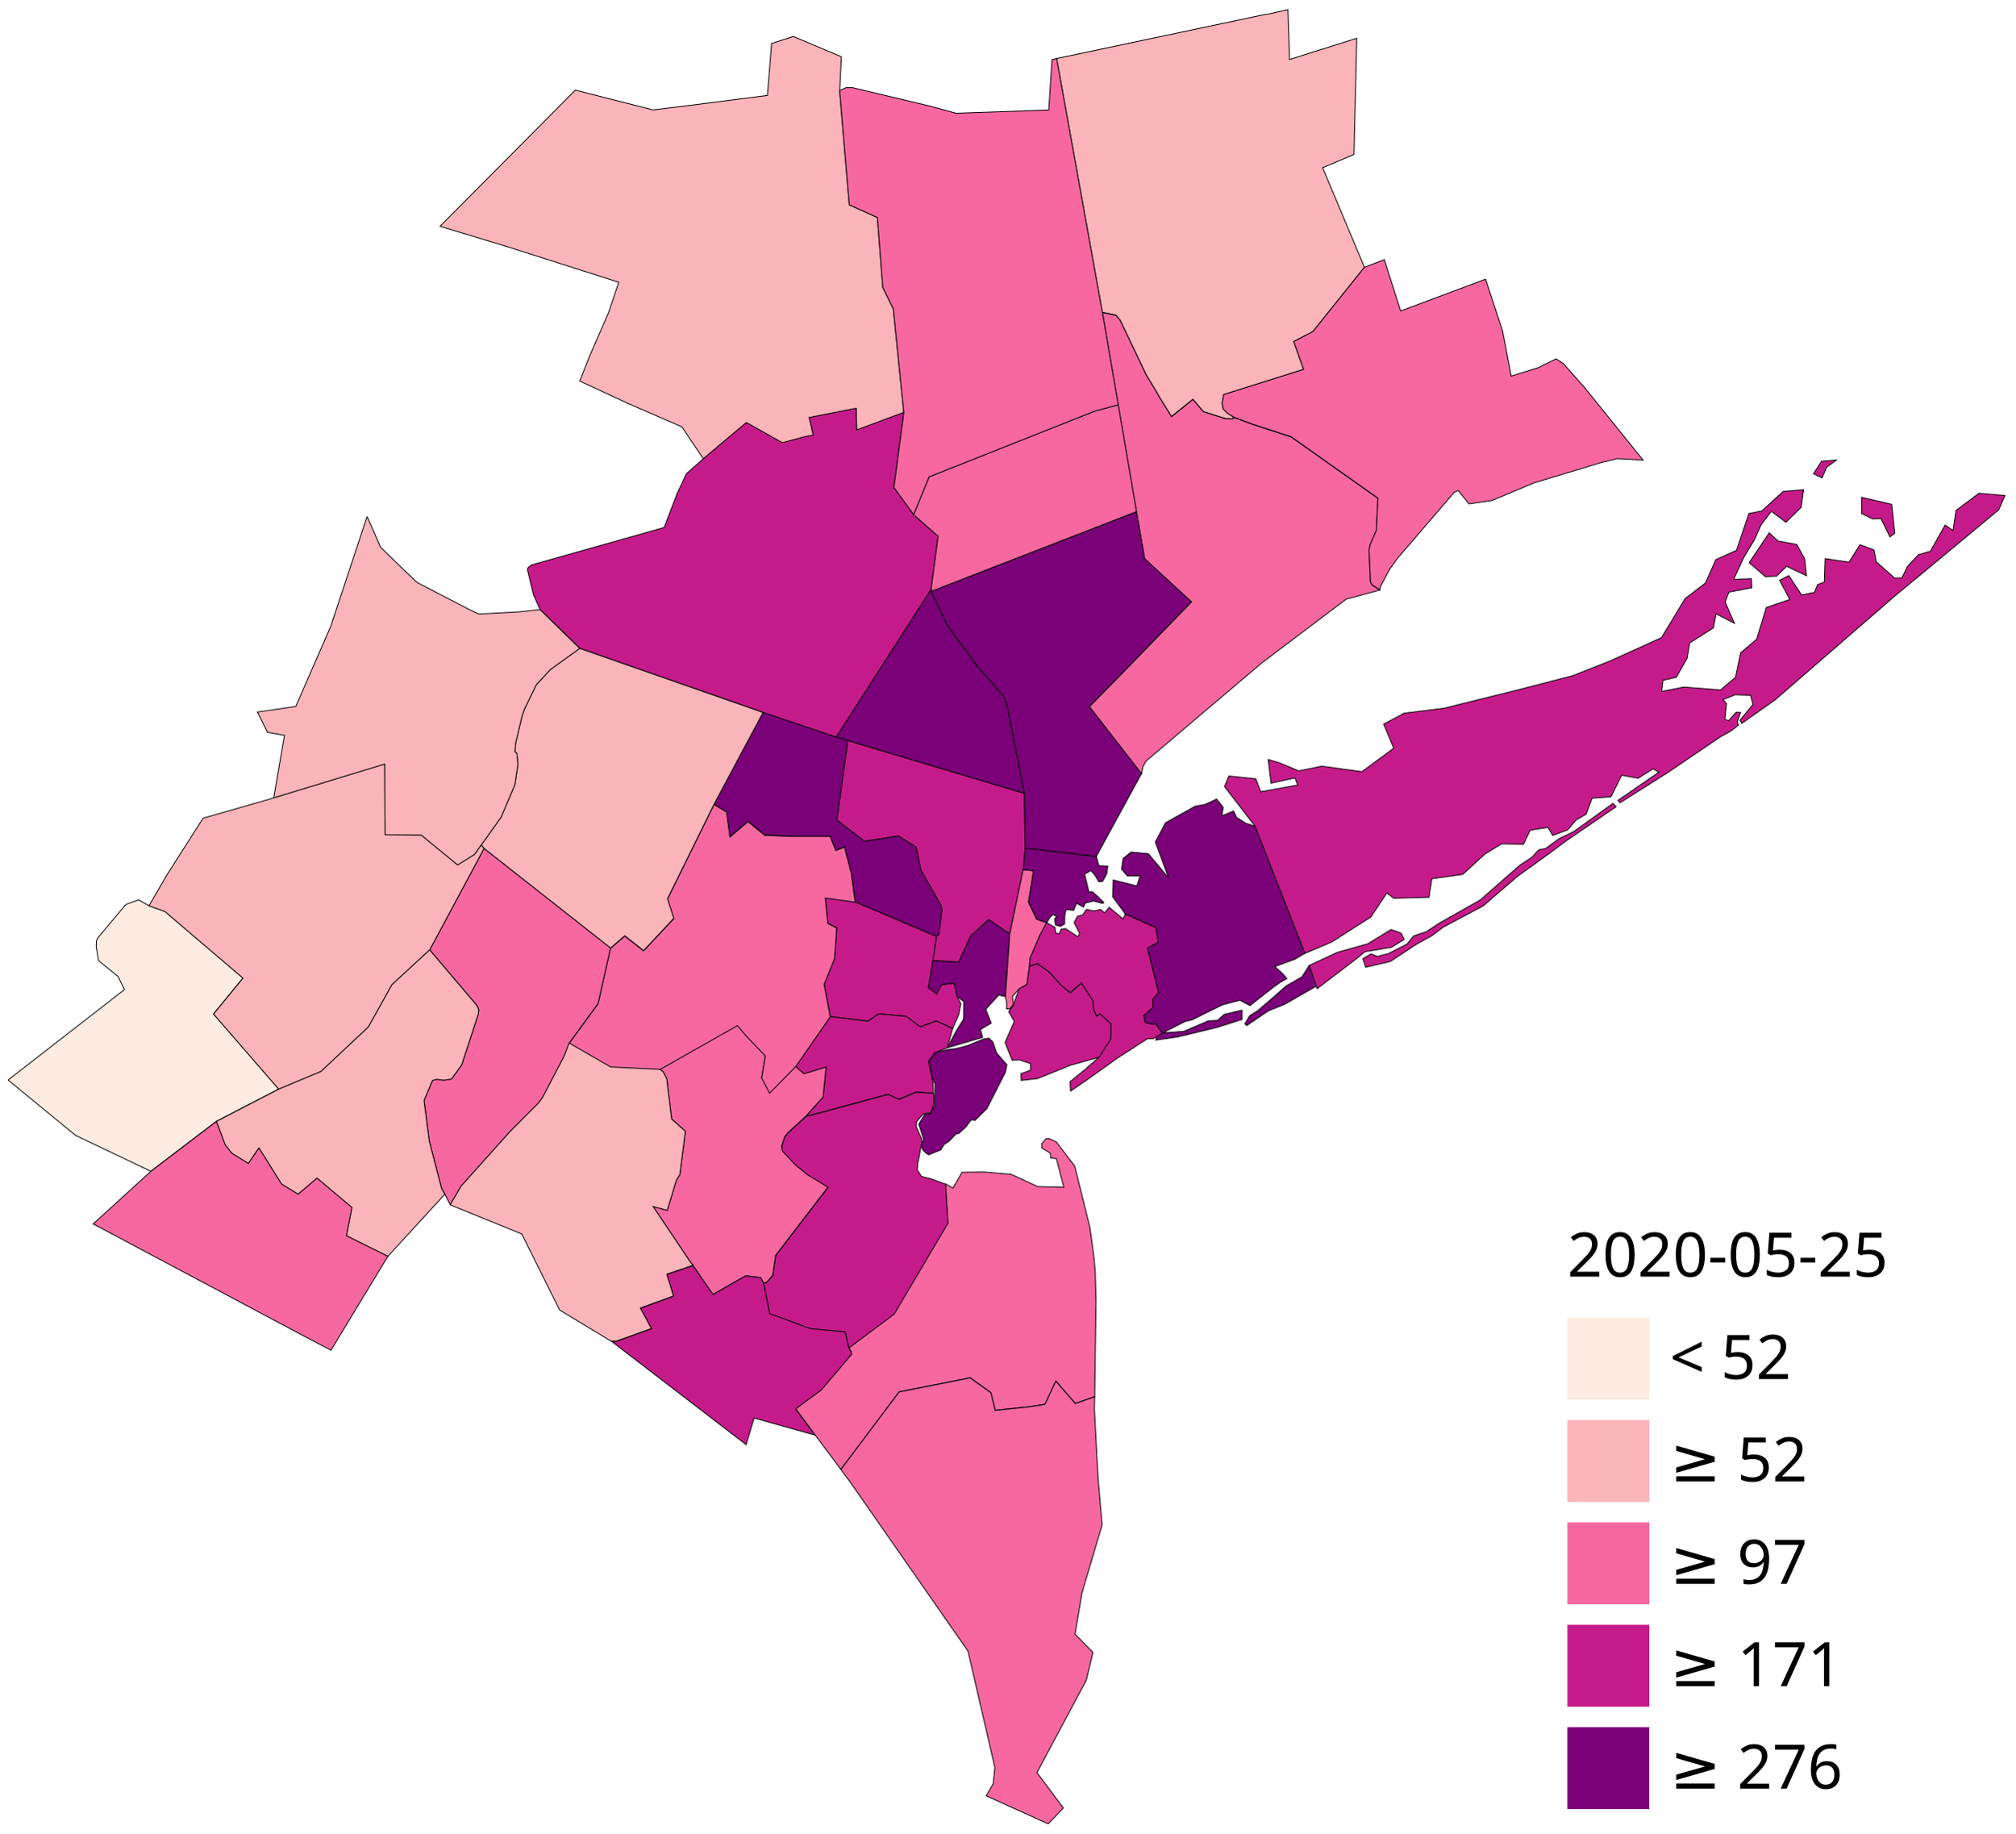
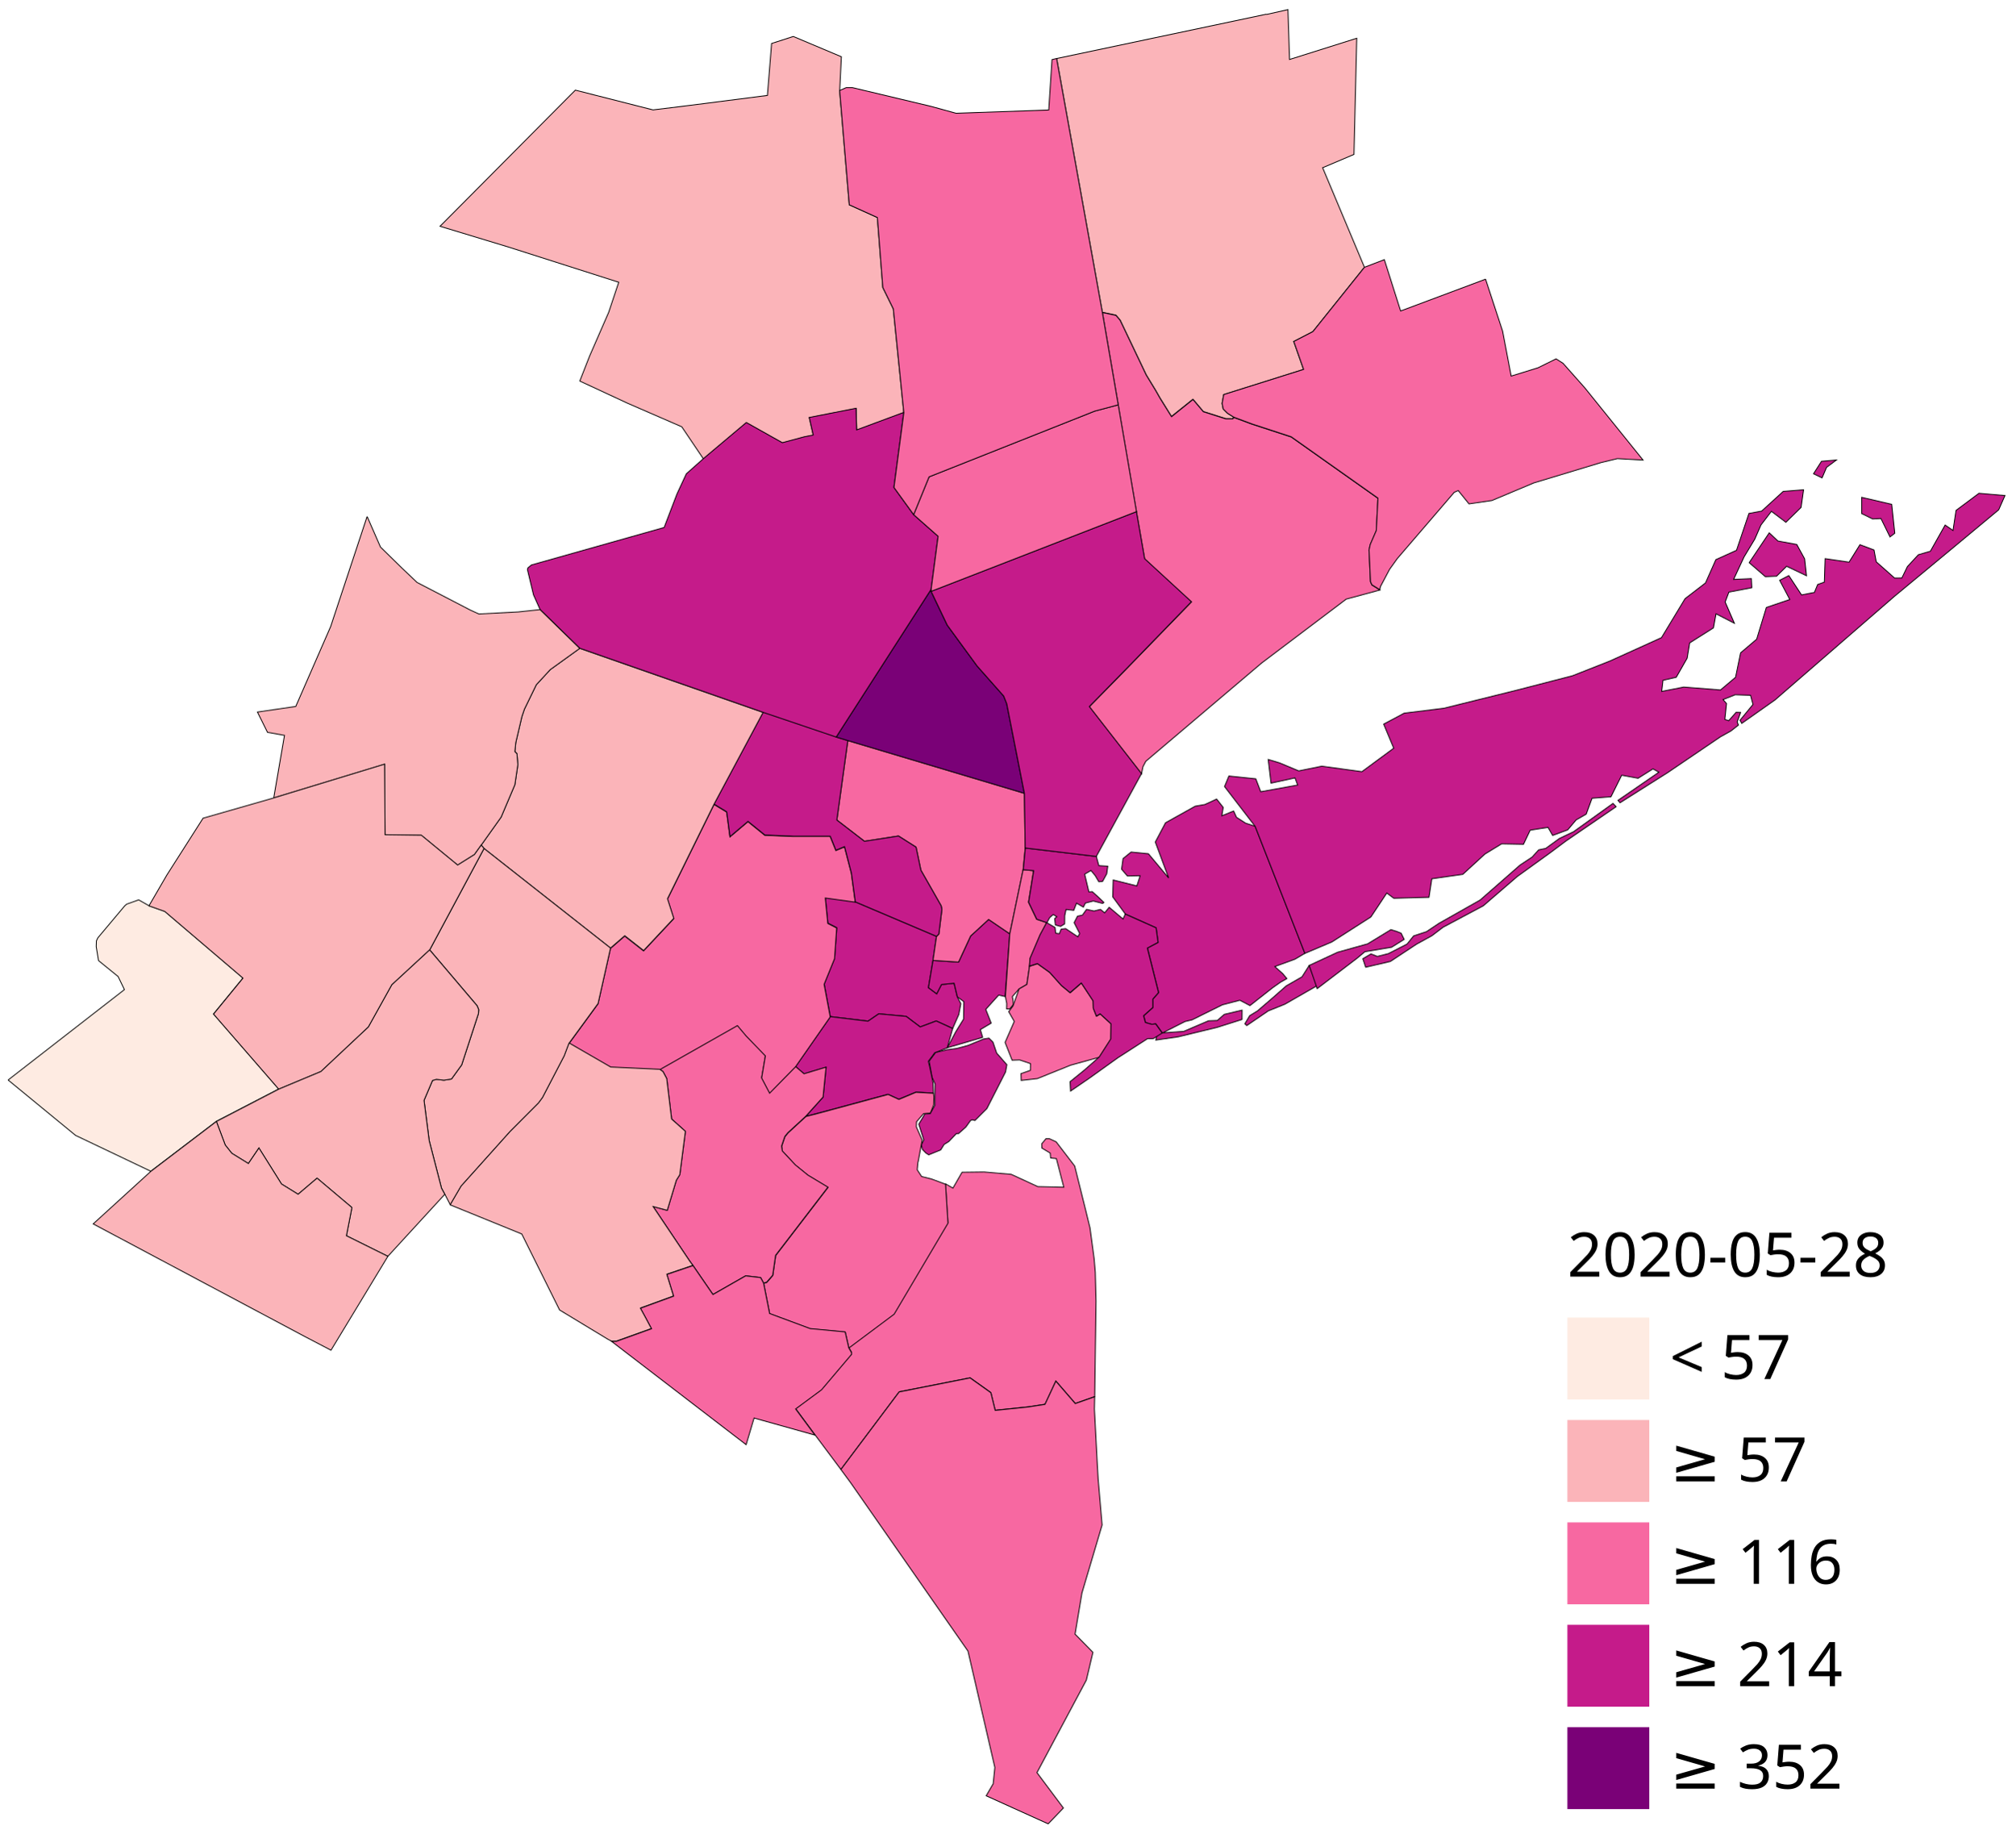
<svg xmlns="http://www.w3.org/2000/svg" id="svg4045" version="1.1" viewBox="0 0 316.019 287.485" height="1086.557" width="1194.401">
  <g transform="translate(108.116 49.338)" id="layer1">
    <g transform="matrix(4.55406 0 0 4.54983 -4052.057 -828.899)" id="g3993" stroke="#000" stroke-width="0.029">
      <path d="m 909.638,171.837 0.74,-0.168 0.055,1.719 2.314,-0.731 -0.095,4.002 -1.079,0.459 1.439,3.43 -1.776,2.218 -0.659,0.34 0.338,0.963 -2.75,0.867 -0.055,0.306 0.037,0.191 0.146,0.146 0.218,0.136 -0.032,0.05 h -0.241 l -0.775,-0.246 -0.357,-0.423 -0.739,0.594 -0.397,-0.639 -0.15,-0.264 -0.323,-0.531 -0.9,-1.89 -0.144,-0.168 -0.467,-0.1 -1.574,-8.743 7.224,-1.528" fill="#fbb4b9" />
      <path d="m 904.534,185.29 -0.546,-3.182 0.467,0.1 0.144,0.168 0.9,1.89 0.323,0.531 0.15,0.264 0.397,0.639 0.739,-0.594 0.357,0.423 0.775,0.246 h 0.241 l 0.032,-0.05 0.626,0.233 1.351,0.442 2.988,2.115 -0.057,1.116 -0.209,0.481 -0.041,0.186 0.05,1.094 0.048,0.109 0.275,0.171 -1.159,0.314 -2.91,2.2 -3.992,3.389 -0.098,0.188 -0.05,0.247 -1.797,-2.312 1.252,-1.278 2.264,-2.334 -1.611,-1.483 -0.282,-1.623 -0.628,-3.68" fill="#f768a1" />
      <path d="m 917.183,180.958 0.587,1.792 0.295,1.549 0.926,-0.287 0.62,-0.307 0.241,0.154 0.747,0.843 2.008,2.492 -0.884,-0.05 -0.562,0.136 -2.314,0.7 -1.446,0.608 -0.788,0.115 -0.371,-0.459 -0.136,0.06 -1.961,2.283 -0.266,0.371 -0.314,0.594 -0.021,0.09 v 0.02 l -0.275,-0.171 -0.048,-0.109 -0.05,-1.094 0.041,-0.186 0.209,-0.481 0.057,-1.116 -2.988,-2.115 -1.351,-0.442 -0.626,-0.233 -0.218,-0.136 -0.146,-0.146 -0.037,-0.191 0.055,-0.306 2.75,-0.867 -0.338,-0.963 0.659,-0.34 1.776,-2.218 0.684,-0.262 0.56,1.769 2.927,-1.097" fill="#f768a1" />
      <path d="m 898.583,212.137 0.259,0.148 0.313,-0.546 0.762,-0.009 0.929,0.08 0.919,0.424 0.894,0.021 -0.255,-0.987 -0.198,-0.021 -0.014,-0.169 -0.286,-0.171 -0.007,-0.149 0.089,-0.105 0.055,-0.07 h 0.121 l 0.232,0.107 0.639,0.835 0.385,1.55 0.13,0.535 0.011,0.04 0.144,1.075 0.039,0.467 0.025,0.99 -0.045,3.287 -0.669,0.236 -0.669,-0.774 -0.374,0.802 -0.571,0.088 -1.144,0.119 -0.148,-0.609 -0.715,-0.51 -2.444,0.483 -2.008,2.676 -0.893,-1.196 -0.665,-0.901 0.891,-0.659 1.034,-1.221 v -0.06 l -0.095,-0.168 1.559,-1.166 1.854,-3.136 -0.084,-1.347" fill="#f768a1" />
      <path d="m 894.981,221.987 2.008,-2.676 2.444,-0.483 0.715,0.51 0.148,0.609 1.144,-0.119 0.571,-0.088 0.374,-0.802 0.669,0.774 0.669,-0.235 -0.009,0.426 0.098,1.879 0.03,0.523 0.136,1.59 -0.694,2.345 -0.237,1.418 0.615,0.626 -0.226,0.956 -1.701,3.19 0.91,1.219 -0.524,0.546 -2.134,-0.967 0.241,-0.415 0.057,-0.562 -0.925,-4.009 -4.042,-5.804 -0.337,-0.458" fill="#f768a1" />
-       <path d="m 899.519,209.926 -0.071,0.03 -0.162,0.226 -0.253,0.225 h -0.073 l -0.259,0.272 -0.162,0.1 -0.119,0.191 -0.412,0.168 -0.095,-0.06 -0.122,-0.126 -0.035,-0.16 0.082,-0.168 -0.173,-0.542 0.211,-0.354 0.182,-0.008 0.162,-0.292 0.005,-0.735 -0.101,-0.227 -0.102,-0.556 0.225,-0.302 0.404,-0.094 0.314,-0.04 0.224,-0.058 0.177,-0.05 0.53,-0.219 0.187,-0.03 0.137,0.137 0.128,0.378 0.351,0.401 -0.046,0.25 -0.642,1.261 -0.412,0.411 -0.08,-0.02" fill="#7a0177" />
+       <path d="m 899.519,209.926 -0.071,0.03 -0.162,0.226 -0.253,0.225 h -0.073 l -0.259,0.272 -0.162,0.1 -0.119,0.191 -0.412,0.168 -0.095,-0.06 -0.122,-0.126 -0.035,-0.16 0.082,-0.168 -0.173,-0.542 0.211,-0.354 0.182,-0.008 0.162,-0.292 0.005,-0.735 -0.101,-0.227 -0.102,-0.556 0.225,-0.302 0.404,-0.094 0.314,-0.04 0.224,-0.058 0.177,-0.05 0.53,-0.219 0.187,-0.03 0.137,0.137 0.128,0.378 0.351,0.401 -0.046,0.25 -0.642,1.261 -0.412,0.411 -0.08,-0.02" fill="#c51b8a" />
      <path d="m 895.478,202.42 2.797,1.189 -0.121,0.829 -0.158,0.939 0.285,0.213 0.165,-0.321 0.434,-0.045 0.112,0.469 0.122,0.237 -0.07,0.371 -0.211,0.481 -0.566,-0.259 -0.552,0.206 -0.482,-0.364 -0.945,-0.088 -0.37,0.253 -1.3,-0.157 -0.211,-1.122 0.359,-0.884 0.074,-1.059 -0.306,-0.156 -0.086,-0.878 1.032,0.144" fill="#c51b8a" />
      <path d="m 894.617,206.375 1.3,0.157 0.37,-0.253 0.945,0.088 0.482,0.364 0.552,-0.206 0.566,0.259 -0.186,0.666 -0.356,0.141 -0.08,0.03 -0.039,0.06 -0.176,0.232 0.056,0.236 0.107,0.515 0.012,0.346 -0.604,-0.034 -0.589,0.246 -0.371,-0.171 -2.349,0.636 -0.483,0.125 0.595,-0.661 0.103,-1.03 -0.758,0.228 -0.293,-0.251 1.196,-1.719" fill="#c51b8a" />
-       <path d="m 900.799,203.522 -0.162,2.161 -0.22,-0.05 -0.445,0.492 0.187,0.474 -0.373,0.223 0.079,0.269 -1.217,0.357 0.287,-0.545 0.272,-0.441 0.01,-0.602 -0.223,-0.167 -0.112,-0.469 -0.434,0.045 -0.165,0.321 -0.285,-0.213 0.158,-0.939 0.88,0.058 0.415,-0.899 0.62,-0.571 0.729,0.496" fill="#7a0177" />
-       <path d="m 895.222,196.861 6.081,1.819 0.027,1.884 -0.071,0.747 -0.46,2.211 -0.729,-0.496 -0.62,0.571 -0.415,0.899 -0.88,-0.058 0.121,-0.829 0.08,-0.08 0.105,-0.85 -0.025,-0.122 -0.699,-1.228 -0.166,-0.795 -0.605,-0.384 -1.173,0.182 -0.95,-0.732 0.378,-2.739" fill="#c51b8a" />
-       <path d="m 898.171,209.011 0.016,0.129 -0.009,0.273 -0.076,0.195 -0.041,0.094 -0.112,0.006 -0.119,0.01 -0.242,0.28 -0.007,0.176 0.2,0.457 -0.135,0.737 -0.011,0.03 -0.023,0.257 0.151,0.231 0.343,0.086 0.471,0.176 h 0.005 0.005 l 0.084,1.347 -1.854,3.136 -1.559,1.166 -0.124,-0.548 -1.204,-0.114 -1.398,-0.52 -0.207,-1.046 0.105,-0.03 0.209,-0.241 0.099,-0.686 1.802,-2.349 -0.687,-0.414 -0.435,-0.353 -0.449,-0.481 -0.025,-0.168 0.112,-0.331 0.105,-0.129 0.617,-0.568 0.483,-0.125 2.349,-0.636 0.371,0.171 0.589,-0.246 0.604,0.034" fill="#c51b8a" />
+       <path d="m 900.799,203.522 -0.162,2.161 -0.22,-0.05 -0.445,0.492 0.187,0.474 -0.373,0.223 0.079,0.269 -1.217,0.357 0.287,-0.545 0.272,-0.441 0.01,-0.602 -0.223,-0.167 -0.112,-0.469 -0.434,0.045 -0.165,0.321 -0.285,-0.213 0.158,-0.939 0.88,0.058 0.415,-0.899 0.62,-0.571 0.729,0.496" fill="#c51b8a" />
+       <path d="m 895.222,196.861 6.081,1.819 0.027,1.884 -0.071,0.747 -0.46,2.211 -0.729,-0.496 -0.62,0.571 -0.415,0.899 -0.88,-0.058 0.121,-0.829 0.08,-0.08 0.105,-0.85 -0.025,-0.122 -0.699,-1.228 -0.166,-0.795 -0.605,-0.384 -1.173,0.182 -0.95,-0.732 0.378,-2.739" fill="#f768a1" />
+       <path d="m 898.171,209.011 0.016,0.129 -0.009,0.273 -0.076,0.195 -0.041,0.094 -0.112,0.006 -0.119,0.01 -0.242,0.28 -0.007,0.176 0.2,0.457 -0.135,0.737 -0.011,0.03 -0.023,0.257 0.151,0.231 0.343,0.086 0.471,0.176 h 0.005 0.005 l 0.084,1.347 -1.854,3.136 -1.559,1.166 -0.124,-0.548 -1.204,-0.114 -1.398,-0.52 -0.207,-1.046 0.105,-0.03 0.209,-0.241 0.099,-0.686 1.802,-2.349 -0.687,-0.414 -0.435,-0.353 -0.449,-0.481 -0.025,-0.168 0.112,-0.331 0.105,-0.129 0.617,-0.568 0.483,-0.125 2.349,-0.636 0.371,0.171 0.589,-0.246 0.604,0.034" fill="#f768a1" />
      <path d="m 893.421,208.094 0.293,0.251 0.758,-0.228 -0.103,1.03 -0.595,0.661 -0.617,0.568 -0.105,0.129 -0.112,0.331 0.025,0.168 0.449,0.481 0.435,0.353 0.687,0.414 -1.802,2.349 -0.099,0.686 -0.209,0.241 -0.105,0.03 -0.102,-0.191 -0.515,-0.06 -1.127,0.644 -0.69,-1.004 -0.107,-0.144 -1.263,-1.884 0.487,0.132 0.313,-1.038 0.119,-0.191 0.193,-1.494 -0.475,-0.424 -0.168,-1.395 -0.128,-0.24 -0.112,-0.08 2.676,-1.519 0.299,0.356 0.664,0.688 -0.129,0.761 0.275,0.524 0.891,-0.909" fill="#f768a1" />
      <path d="m 890.611,199.061 0.438,0.266 0.113,0.856 0.621,-0.526 0.58,0.47 0.98,0.04 h 1.271 l 0.196,0.485 0.297,-0.125 0.236,0.911 0.135,0.993 -1.032,-0.144 0.086,0.878 0.306,0.156 -0.074,1.059 -0.359,0.884 0.211,1.122 -1.196,1.719 -0.891,0.909 -0.275,-0.524 0.129,-0.761 -0.664,-0.688 -0.299,-0.356 -2.676,1.519 -1.688,-0.078 -1.431,-0.828 0.994,-1.361 0.429,-1.911 0.491,-0.425 0.65,0.51 1.038,-1.109 -0.216,-0.676 1.599,-3.251" fill="#f768a1" />
-       <path d="m 894.821,196.74 0.401,0.121 -0.378,2.739 0.95,0.732 1.173,-0.182 0.605,0.384 0.166,0.795 0.699,1.228 0.025,0.122 -0.105,0.85 -0.08,0.08 -2.797,-1.189 -0.135,-0.993 -0.236,-0.911 -0.297,0.125 -0.196,-0.485 h -1.271 l -0.98,-0.04 -0.58,-0.47 -0.621,0.526 -0.113,-0.856 -0.438,-0.266 1.694,-3.173 2.516,0.852" fill="#7a0177" />
+       <path d="m 894.821,196.74 0.401,0.121 -0.378,2.739 0.95,0.732 1.173,-0.182 0.605,0.384 0.166,0.795 0.699,1.228 0.025,0.122 -0.105,0.85 -0.08,0.08 -2.797,-1.189 -0.135,-0.993 -0.236,-0.911 -0.297,0.125 -0.196,-0.485 h -1.271 l -0.98,-0.04 -0.58,-0.47 -0.621,0.526 -0.113,-0.856 -0.438,-0.266 1.694,-3.173 2.516,0.852" fill="#c51b8a" />
      <path d="m 892.305,195.888 -1.694,3.173 -1.599,3.251 0.216,0.676 -1.038,1.109 -0.65,-0.51 -0.491,0.425 -4.356,-3.432 -0.096,-0.119 0.685,-0.963 0.474,-1.118 0.103,-0.692 -0.032,-0.378 -0.071,-0.07 0.032,-0.313 0.209,-0.892 0.087,-0.257 0.41,-0.843 0.481,-0.522 1.014,-0.731 6.315,2.209" fill="#fbb4b9" />
-       <path d="m 882.694,200.58 4.356,3.432 -0.429,1.911 -0.994,1.361 -0.166,0.44 -0.749,1.439 -0.137,0.185 -0.979,0.983 -1.688,1.884 -0.376,0.644 -0.187,-0.362 -0.114,-0.209 -0.424,-1.64 -0.178,-1.387 0.292,-0.686 0.136,-0.04 0.257,0.03 0.26,-0.04 0.351,-0.486 0.578,-1.771 0.009,-0.135 -0.057,-0.136 -1.631,-1.922 1.872,-3.496" fill="#f768a1" />
+       <path d="m 882.694,200.58 4.356,3.432 -0.429,1.911 -0.994,1.361 -0.166,0.44 -0.749,1.439 -0.137,0.185 -0.979,0.983 -1.688,1.884 -0.376,0.644 -0.187,-0.362 -0.114,-0.209 -0.424,-1.64 -0.178,-1.387 0.292,-0.686 0.136,-0.04 0.257,0.03 0.26,-0.04 0.351,-0.486 0.578,-1.771 0.009,-0.135 -0.057,-0.136 -1.631,-1.922 1.872,-3.496" fill="#fbb4b9" />
      <path d="m 885.626,207.284 1.431,0.828 1.688,0.078 0.112,0.08 0.128,0.24 0.168,1.395 0.475,0.424 -0.193,1.494 -0.119,0.191 -0.313,1.038 -0.487,-0.132 1.263,1.884 0.107,0.144 -0.896,0.304 0.231,0.75 -1.141,0.416 0.179,0.327 0.201,0.379 -1.211,0.435 h -0.168 l -0.114,-0.06 -1.671,-1.013 -1.302,-2.619 -2.466,-1.005 0.376,-0.644 1.688,-1.884 0.979,-0.983 0.137,-0.185 0.749,-1.439 0.166,-0.44" fill="#fbb4b9" />
-       <path d="m 889.887,214.95 0.69,1.004 1.127,-0.644 0.515,0.06 0.102,0.191 0.207,1.046 1.398,0.52 1.204,0.114 0.124,0.548 0.095,0.168 v 0.06 l -1.034,1.221 -0.891,0.659 0.665,0.901 -2.096,-0.588 -0.273,0.918 -4.635,-3.561 h 0.168 l 1.211,-0.435 -0.201,-0.379 -0.179,-0.327 1.141,-0.416 -0.231,-0.75 0.896,-0.304" fill="#c51b8a" />
+       <path d="m 889.887,214.95 0.69,1.004 1.127,-0.644 0.515,0.06 0.102,0.191 0.207,1.046 1.398,0.52 1.204,0.114 0.124,0.548 0.095,0.168 v 0.06 l -1.034,1.221 -0.891,0.659 0.665,0.901 -2.096,-0.588 -0.273,0.918 -4.635,-3.561 h 0.168 l 1.211,-0.435 -0.201,-0.379 -0.179,-0.327 1.141,-0.416 -0.231,-0.75 0.896,-0.304" fill="#f768a1" />
      <path fill="#f768a1" d="m 901.258,201.418 -0.459,2.211 -0.151,2.163 0.046,0.233 -0.003,0.19 0.103,0.004 0.127,-0.154 -0.013,-0.17 -0.021,-0.103 0.232,-0.265 0.268,-0.154 0.092,-0.625 0.023,-0.271 0.344,-0.811 0.229,-0.422 -0.35,-0.117 -0.281,-0.588 0.174,-1.088 z" transform="translate(0 -.107)" />
      <path d="m 894.94,174.458 0.332,3.938 0.967,0.438 0.188,2.412 0.362,0.738 0.361,3.577 -1.622,0.603 -0.019,-0.745 -1.613,0.316 0.137,0.606 -0.305,0.06 -0.759,0.204 -1.239,-0.696 -1.48,1.246 -0.747,-1.109 -1.865,-0.811 -1.646,-0.765 0.337,-0.859 0.658,-1.51 0.346,-1.036 -3.799,-1.214 -2.355,-0.715 4.66,-4.692 2.676,0.682 1.296,-0.16 2.642,-0.339 0.144,-1.79 0.747,-0.242 1.655,0.699 -0.057,1.166" fill="#fbb4b9" />
-       <path d="m 901.33,200.564 2.45,0.291 0.086,0.316 0.307,0.02 -0.035,0.262 -0.143,0.262 -0.13,0.012 -0.123,-0.21 -0.147,-0.178 -0.217,0.126 0.146,0.613 0.115,-0.01 0.192,0.172 0.209,0.2 -0.043,0.034 -0.322,-0.083 -0.273,0.071 -0.069,0.139 -0.236,-0.136 -0.095,0.247 -0.265,-0.029 -0.045,0.212 -0.003,0.284 -0.141,0.087 -0.179,-0.049 -0.024,-0.221 0.073,-0.065 -0.122,-0.074 -0.121,0.104 -0.097,0.177 -0.349,-0.118 -0.282,-0.588 0.175,-1.087 -0.359,-0.033 0.071,-0.747" fill="#7a0177" />
-       <path d="m 900.91,206.009 0.209,-0.589 0.269,-0.154 0.09,-0.624 0.277,-0.089 0.423,0.303 0.405,0.453 0.297,0.245 0.387,-0.334 0.405,0.616 0.007,0.254 0.107,0.272 0.13,-0.077 0.373,0.342 -0.007,0.523 -0.4,0.625 -0.99,0.275 -1.143,0.461 -0.556,0.063 -0.007,-0.235 0.323,-0.112 0.004,-0.232 -0.375,-0.127 -0.259,0.009 -0.241,-0.613 0.316,-0.723 -0.192,-0.337 z" fill="#c51b8a" />
+       <path d="m 901.33,200.564 2.45,0.291 0.086,0.316 0.307,0.02 -0.035,0.262 -0.143,0.262 -0.13,0.012 -0.123,-0.21 -0.147,-0.178 -0.217,0.126 0.146,0.613 0.115,-0.01 0.192,0.172 0.209,0.2 -0.043,0.034 -0.322,-0.083 -0.273,0.071 -0.069,0.139 -0.236,-0.136 -0.095,0.247 -0.265,-0.029 -0.045,0.212 -0.003,0.284 -0.141,0.087 -0.179,-0.049 -0.024,-0.221 0.073,-0.065 -0.122,-0.074 -0.121,0.104 -0.097,0.177 -0.349,-0.118 -0.282,-0.588 0.175,-1.087 -0.359,-0.033 0.071,-0.747" fill="#c51b8a" />
+       <path d="m 900.91,206.009 0.209,-0.589 0.269,-0.154 0.09,-0.624 0.277,-0.089 0.423,0.303 0.405,0.453 0.297,0.245 0.387,-0.334 0.405,0.616 0.007,0.254 0.107,0.272 0.13,-0.077 0.373,0.342 -0.007,0.523 -0.4,0.625 -0.99,0.275 -1.143,0.461 -0.556,0.063 -0.007,-0.235 0.323,-0.112 0.004,-0.232 -0.375,-0.127 -0.259,0.009 -0.241,-0.613 0.316,-0.723 -0.192,-0.337 z" fill="#f768a1" />
      <path d="m 898.09,191.718 0.556,1.166 1.027,1.406 0.916,1.036 0.105,0.264 0.608,3.09 -6.081,-1.819 -0.401,-0.121 3.27,-5.092 v 0.07" fill="#7a0177" />
-       <path fill="#7a0177" d="m 907.922,198.984 -0.406,0.188 -0.33,0.057 -1.023,0.572 -0.352,0.664 0.459,1.238 -0.697,-0.834 -0.596,-0.059 -0.277,0.225 -0.051,0.367 0.201,0.234 0.438,-0.01 -0.113,0.352 -0.814,-0.205 -0.016,0.582 0.434,0.592 1.061,0.475 0.068,0.502 -0.367,0.195 0.385,1.535 -0.195,0.223 0.002,0.289 -0.322,0.287 0.065,0.234 0.223,0.062 0.129,-0.018 0.223,0.312 -0.17,0.012 -0.053,0.236 0.775,-0.113 1.34,-0.326 0.854,-0.271 0.002,-0.322 -0.615,0.146 -0.236,0.209 -0.305,0.012 -0.854,0.365 -0.725,0.051 0.771,-0.391 0.24,-0.057 1.045,-0.518 0.602,-0.158 0.348,0.184 0.772,-0.608 0.273,-0.194 0.226,-0.129 -0.139,-0.167 -0.276,-0.247 0.693,-0.254 0.344,-0.203 -1.713,-4.377 -0.332,-0.109 -0.312,-0.201 -0.098,-0.217 -0.406,0.164 0.047,-0.289 z m 3.189,5.733 -0.249,0.394 -0.54,0.31 -0.477,0.42 -0.514,0.443 -0.27,0.166 -0.166,0.279 0.066,0.061 0.742,-0.506 0.568,-0.229 1.114,-0.64 z" transform="translate(0 -.107)" />
+       <path fill="#c51b8a" d="m 907.922,198.984 -0.406,0.188 -0.33,0.057 -1.023,0.572 -0.352,0.664 0.459,1.238 -0.697,-0.834 -0.596,-0.059 -0.277,0.225 -0.051,0.367 0.201,0.234 0.438,-0.01 -0.113,0.352 -0.814,-0.205 -0.016,0.582 0.434,0.592 1.061,0.475 0.068,0.502 -0.367,0.195 0.385,1.535 -0.195,0.223 0.002,0.289 -0.322,0.287 0.065,0.234 0.223,0.062 0.129,-0.018 0.223,0.312 -0.17,0.012 -0.053,0.236 0.775,-0.113 1.34,-0.326 0.854,-0.271 0.002,-0.322 -0.615,0.146 -0.236,0.209 -0.305,0.012 -0.854,0.365 -0.725,0.051 0.771,-0.391 0.24,-0.057 1.045,-0.518 0.602,-0.158 0.348,0.184 0.772,-0.608 0.273,-0.194 0.226,-0.129 -0.139,-0.167 -0.276,-0.247 0.693,-0.254 0.344,-0.203 -1.713,-4.377 -0.332,-0.109 -0.312,-0.201 -0.098,-0.217 -0.406,0.164 0.047,-0.289 z m 3.189,5.733 -0.249,0.394 -0.54,0.31 -0.477,0.42 -0.514,0.443 -0.27,0.166 -0.166,0.279 0.066,0.061 0.742,-0.506 0.568,-0.229 1.114,-0.64 z" transform="translate(0 -.107)" />
      <path d="m 897.149,185.561 -0.339,2.577 0.678,0.937 0.843,0.745 -0.24,1.828 -3.27,5.092 -2.516,-0.852 -6.315,-2.209 -1.367,-1.337 -0.225,-0.503 -0.209,-0.87 0.016,-0.06 0.121,-0.1 4.571,-1.292 0.442,-1.157 0.321,-0.692 0.587,-0.523 1.48,-1.246 1.239,0.696 0.759,-0.204 0.305,-0.06 -0.137,-0.606 1.613,-0.316 0.019,0.745 1.622,-0.603" fill="#c51b8a" />
      <path d="m 902.074,203.138 0.284,0.165 0.022,0.197 0.127,0.017 0.059,-0.155 0.156,-0.02 0.421,0.281 0.063,-0.111 -0.19,-0.375 0.115,-0.224 0.17,-0.036 0.141,-0.198 0.258,0.056 0.223,-0.055 0.143,0.119 0.156,-0.192 0.478,0.404 0.076,-0.17 1.061,0.474 0.068,0.501 -0.369,0.196 0.386,1.534 -0.197,0.223 0.002,0.289 -0.321,0.287 0.063,0.234 0.222,0.062 0.13,-0.017 0.227,0.316 -0.306,0.193 -0.199,0.002 -1.034,0.667 -0.968,0.694 -0.649,0.445 -0.016,-0.324 0.486,-0.395 0.515,-0.453 0.4,-0.625 0.007,-0.523 -0.373,-0.342 -0.13,0.077 -0.107,-0.272 -0.007,-0.254 -0.405,-0.616 -0.387,0.334 -0.297,-0.245 -0.405,-0.453 -0.423,-0.303 -0.277,0.089 0.023,-0.271 0.346,-0.811 0.227,-0.422" fill="#c51b8a" />
      <path fill="#c51b8a" d="m 928.476,187.773 0.295,0.141 0.156,-0.364 0.338,-0.252 -0.513,0.044 z m -0.342,0.551 -0.701,0.056 -0.742,0.678 -0.438,0.082 -0.428,1.27 -0.711,0.322 -0.357,0.803 -0.703,0.541 -0.812,1.344 -1.775,0.805 -1.293,0.51 -1.988,0.514 -2.439,0.605 -1.367,0.17 -0.705,0.377 0.346,0.83 -1.096,0.809 -1.381,-0.189 -0.795,0.162 -0.658,-0.275 -0.393,-0.119 0.098,0.816 0.826,-0.18 0.09,0.246 -1.271,0.23 -0.17,-0.445 -0.926,-0.096 -0.15,0.363 1.053,1.371 1.713,4.379 0.928,-0.393 1.346,-0.863 0.547,-0.824 0.242,0.18 1.211,-0.033 0.098,-0.639 1.066,-0.152 0.764,-0.701 0.572,-0.35 0.754,0.014 0.232,-0.486 0.613,-0.096 0.16,0.277 0.518,-0.191 0.291,-0.344 0.346,-0.199 0.201,-0.547 0.652,-0.051 0.369,-0.742 0.564,0.104 0.514,-0.324 0.203,0.115 -1.41,0.971 0.072,0.082 1.641,-1.039 1.814,-1.232 0.365,-0.204 0.257,-0.202 -0.043,-0.108 0.117,-0.326 -0.153,-0.006 -0.256,0.288 -0.133,-0.043 0.058,-0.547 -0.121,-0.137 0.42,-0.166 0.528,0.019 0.084,0.315 -0.446,0.544 0.06,0.108 1.149,-0.811 4.107,-3.566 1.828,-1.516 1.762,-1.467 0.217,-0.492 -0.896,-0.078 -0.789,0.59 -0.105,0.691 -0.271,-0.186 -0.508,0.902 -0.414,0.121 -0.377,0.408 -0.191,0.393 -0.25,0.002 -0.631,-0.559 -0.078,-0.408 -0.484,-0.182 -0.375,0.602 -0.824,-0.121 -0.027,0.809 -0.229,0.082 -0.113,0.273 -0.443,0.086 -0.438,-0.666 -0.316,0.162 0.35,0.662 -0.807,0.273 -0.334,1.094 -0.553,0.471 -0.174,0.842 -0.518,0.438 -1.268,-0.1 -0.758,0.15 0.045,-0.383 0.457,-0.105 0.375,-0.656 0.088,-0.529 0.818,-0.518 0.088,-0.484 0.633,0.326 -0.318,-0.732 0.129,-0.342 0.789,-0.152 -0.016,-0.312 -0.611,0.027 0.361,-0.777 0.369,-0.613 0.213,-0.488 0.359,-0.469 0.498,0.377 0.523,-0.512 z m 2.002,0.261 v 0.561 l 0.377,0.184 0.285,-0.014 0.311,0.633 0.166,-0.127 -0.107,-0.996 z m -3.184,1.223 -0.691,1.029 0.557,0.482 0.385,-0.016 0.348,-0.342 0.684,0.326 -0.065,-0.584 -0.271,-0.494 -0.648,-0.119 z m -5.381,9.326 -1.357,0.975 -0.486,0.232 -0.475,0.344 -0.24,0.049 -0.225,0.248 -0.418,0.277 -1.371,1.203 -1.422,0.805 -0.428,0.287 -0.443,0.146 -0.225,0.281 -0.645,0.33 -0.379,0.096 -0.219,-0.086 -0.281,0.166 0.098,0.293 0.85,-0.199 0.902,-0.596 0.529,-0.291 0.385,-0.293 1.387,-0.74 1.17,-1.01 1.131,-0.816 0.541,-0.404 1.729,-1.184 z m -7.646,4.35 -0.803,0.49 -1.033,0.289 -0.979,0.455 0.275,0.799 1.371,-1.045 0.273,-0.227 0.918,-0.154 0.434,-0.271 -0.105,-0.213 -0.143,-0.057 z" transform="translate(0 -.107)" />
-       <path d="m 898.09,191.718 7.071,-2.748 0.282,1.623 1.611,1.483 -2.264,2.334 -1.252,1.278 1.797,2.312 -1.556,2.855 -2.45,-0.291 -0.027,-1.884 -0.608,-3.09 -0.105,-0.264 -0.916,-1.036 -1.027,-1.406 -0.556,-1.166" fill="#7a0177" />
+       <path d="m 898.09,191.718 7.071,-2.748 0.282,1.623 1.611,1.483 -2.264,2.334 -1.252,1.278 1.797,2.312 -1.556,2.855 -2.45,-0.291 -0.027,-1.884 -0.608,-3.09 -0.105,-0.264 -0.916,-1.036 -1.027,-1.406 -0.556,-1.166" fill="#c51b8a" />
      <path d="m 904.534,185.29 0.628,3.68 -7.071,2.748 v -0.07 l 0.24,-1.828 -0.843,-0.745 0.531,-1.303 5.705,-2.266 0.809,-0.216" fill="#f768a1" />
      <path d="m 902.414,173.365 1.574,8.743 0.546,3.182 -0.809,0.216 -5.705,2.266 -0.531,1.303 -0.678,-0.937 0.339,-2.577 -0.361,-3.577 -0.362,-0.738 -0.188,-2.412 -0.967,-0.438 -0.332,-3.938 0.226,-0.1 h 0.216 l 2.721,0.65 0.847,0.234 3.191,-0.113 0.112,-1.736 0.16,-0.04" fill="#f768a1" />
      <path d="m 866.304,208.562 4.008,-3.118 -0.218,-0.451 -0.674,-0.548 -0.08,-0.483 0.007,-0.199 0.05,-0.104 0.925,-1.102 0.07,-0.06 0.41,-0.146 0.353,0.201 0.547,0.193 2.692,2.298 -1.014,1.239 2.245,2.587 -2.147,1.114 -2.259,1.721 -2.588,-1.234 -2.327,-1.913" fill="#feebe2" />
      <path d="m 878.668,189.138 0.46,1.053 0.738,0.723 0.522,0.497 1.831,0.95 0.298,0.137 1.351,-0.07 0.754,-0.08 1.367,1.337 -1.014,0.731 -0.481,0.522 -0.41,0.843 -0.087,0.257 -0.209,0.892 -0.032,0.313 0.071,0.07 0.032,0.378 -0.103,0.692 -0.474,1.118 -0.685,0.963 -0.234,0.328 -0.578,0.362 -1.25,-1.028 -1.25,-0.017 -0.016,-2.432 -3.817,1.163 0.371,-2.159 -0.585,-0.104 -0.347,-0.699 1.32,-0.193 1.201,-2.752 1.255,-3.792" fill="#fbb4b9" />
      <path d="m 875.453,198.837 3.817,-1.163 0.016,2.432 1.25,0.017 1.25,1.028 0.578,-0.362 0.234,-0.328 0.096,0.119 -1.872,3.496 -1.299,1.2 -0.81,1.457 -1.634,1.534 -1.454,0.608 -2.245,-2.587 1.014,-1.239 -2.692,-2.298 -0.547,-0.193 0.619,-1.066 1.246,-1.956 2.434,-0.698" fill="#fbb4b9" />
      <path d="m 880.822,204.076 1.631,1.922 0.057,0.136 -0.009,0.135 -0.578,1.771 -0.351,0.486 -0.26,0.04 -0.257,-0.03 -0.136,0.04 -0.292,0.686 0.178,1.387 0.424,1.64 0.114,0.209 -1.961,2.139 -1.428,-0.709 0.19,-0.972 -1.2,-1.013 -0.653,0.555 -0.571,-0.353 -0.778,-1.241 -0.363,0.535 -0.571,-0.353 -0.226,-0.285 -0.305,-0.812 2.147,-1.114 1.454,-0.608 1.634,-1.534 0.81,-1.457 1.299,-1.2" fill="#fbb4b9" />
-       <path d="m 873.478,209.988 0.305,0.812 0.226,0.285 0.571,0.353 0.363,-0.535 0.778,1.241 0.571,0.353 0.653,-0.555 1.2,1.013 -0.19,0.972 1.428,0.709 -1.959,3.236 -0.916,-0.479 -7.272,-3.874 1.984,-1.81 2.259,-1.721" fill="#f768a1" />
+       <path d="m 873.478,209.988 0.305,0.812 0.226,0.285 0.571,0.353 0.363,-0.535 0.778,1.241 0.571,0.353 0.653,-0.555 1.2,1.013 -0.19,0.972 1.428,0.709 -1.959,3.236 -0.916,-0.479 -7.272,-3.874 1.984,-1.81 2.259,-1.721" fill="#fbb4b9" />
    </g>
    <g id="g1003" transform="matrix(0.3211259,0,0,0.3211259,201.904,-371.3072)">
      <g id="Text" font-size="30" font-family="Verdana" fill="#000">
        <text x="-200" y="1626">
-           <tspan x="-200" y="1626">2020-05-25</tspan>
+           <tspan x="-200" y="1626">2020-05-28</tspan>
        </text>
        <text x="-150" y="1676">
-           <tspan x="-150" y="1676">&lt; 52</tspan>
+           <tspan x="-150" y="1676">&lt; 57</tspan>
        </text>
        <text x="-150" y="1726">
-           <tspan x="-150" y="1726">≥ 52</tspan>
+           <tspan x="-150" y="1726">≥ 57</tspan>
        </text>
        <text x="-150" y="1776">
-           <tspan x="-150" y="1776">≥ 97</tspan>
+           <tspan x="-150" y="1776">≥ 116</tspan>
        </text>
        <text x="-150" y="1826">
-           <tspan x="-150" y="1826">≥ 171</tspan>
+           <tspan x="-150" y="1826">≥ 214</tspan>
        </text>
        <text x="-150" y="1876">
-           <tspan x="-150" y="1876">≥ 276</tspan>
+           <tspan x="-150" y="1876">≥ 352</tspan>
        </text>
      </g>
      <g id="legend-boxes">
        <path d="m -200 1646 h 40 v 40 h -40 z" fill="#feebe2" />
        <path d="m -200 1696 h 40 v 40 h -40 z" fill="#fbb4b9" />
        <path d="m -200 1746 h 40 v 40 h -40 z" fill="#f768a1" />
        <path d="m -200 1796 h 40 v 40 h -40 z" fill="#c51b8a" />
        <path d="m -200 1846 h 40 v 40 h -40 z" fill="#7a0177" />
      </g>
    </g>
  </g>
</svg>
